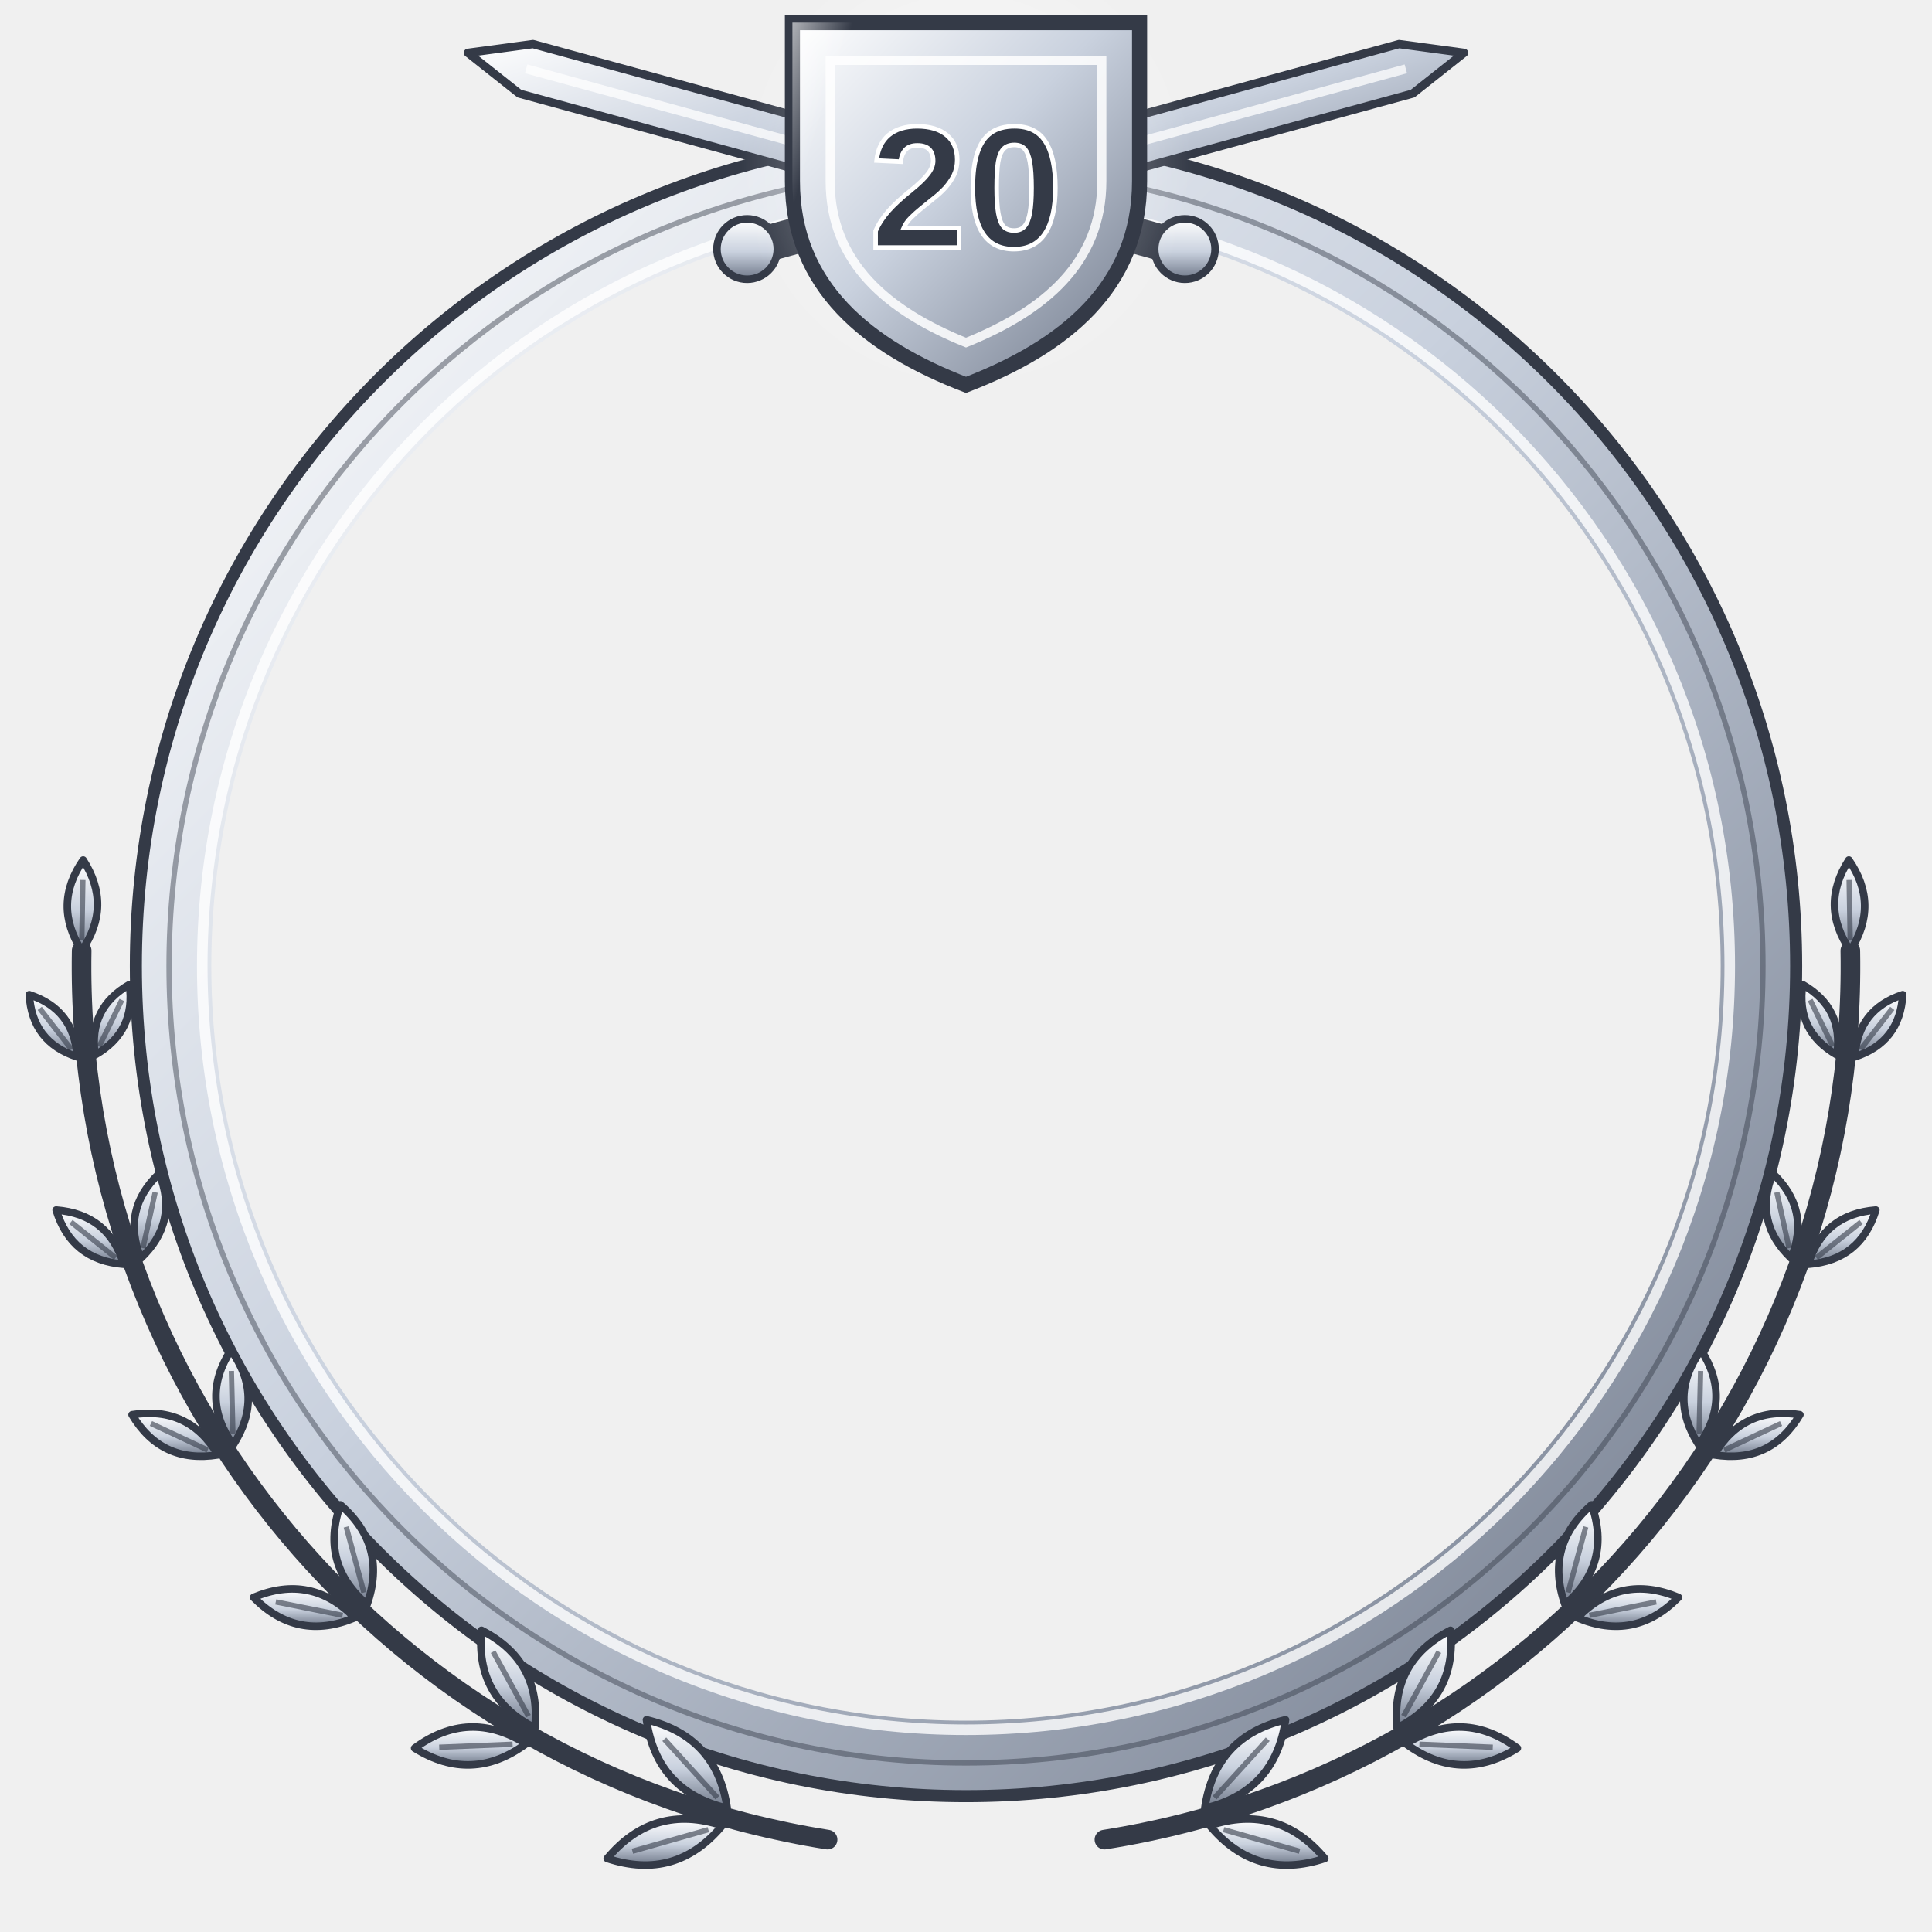
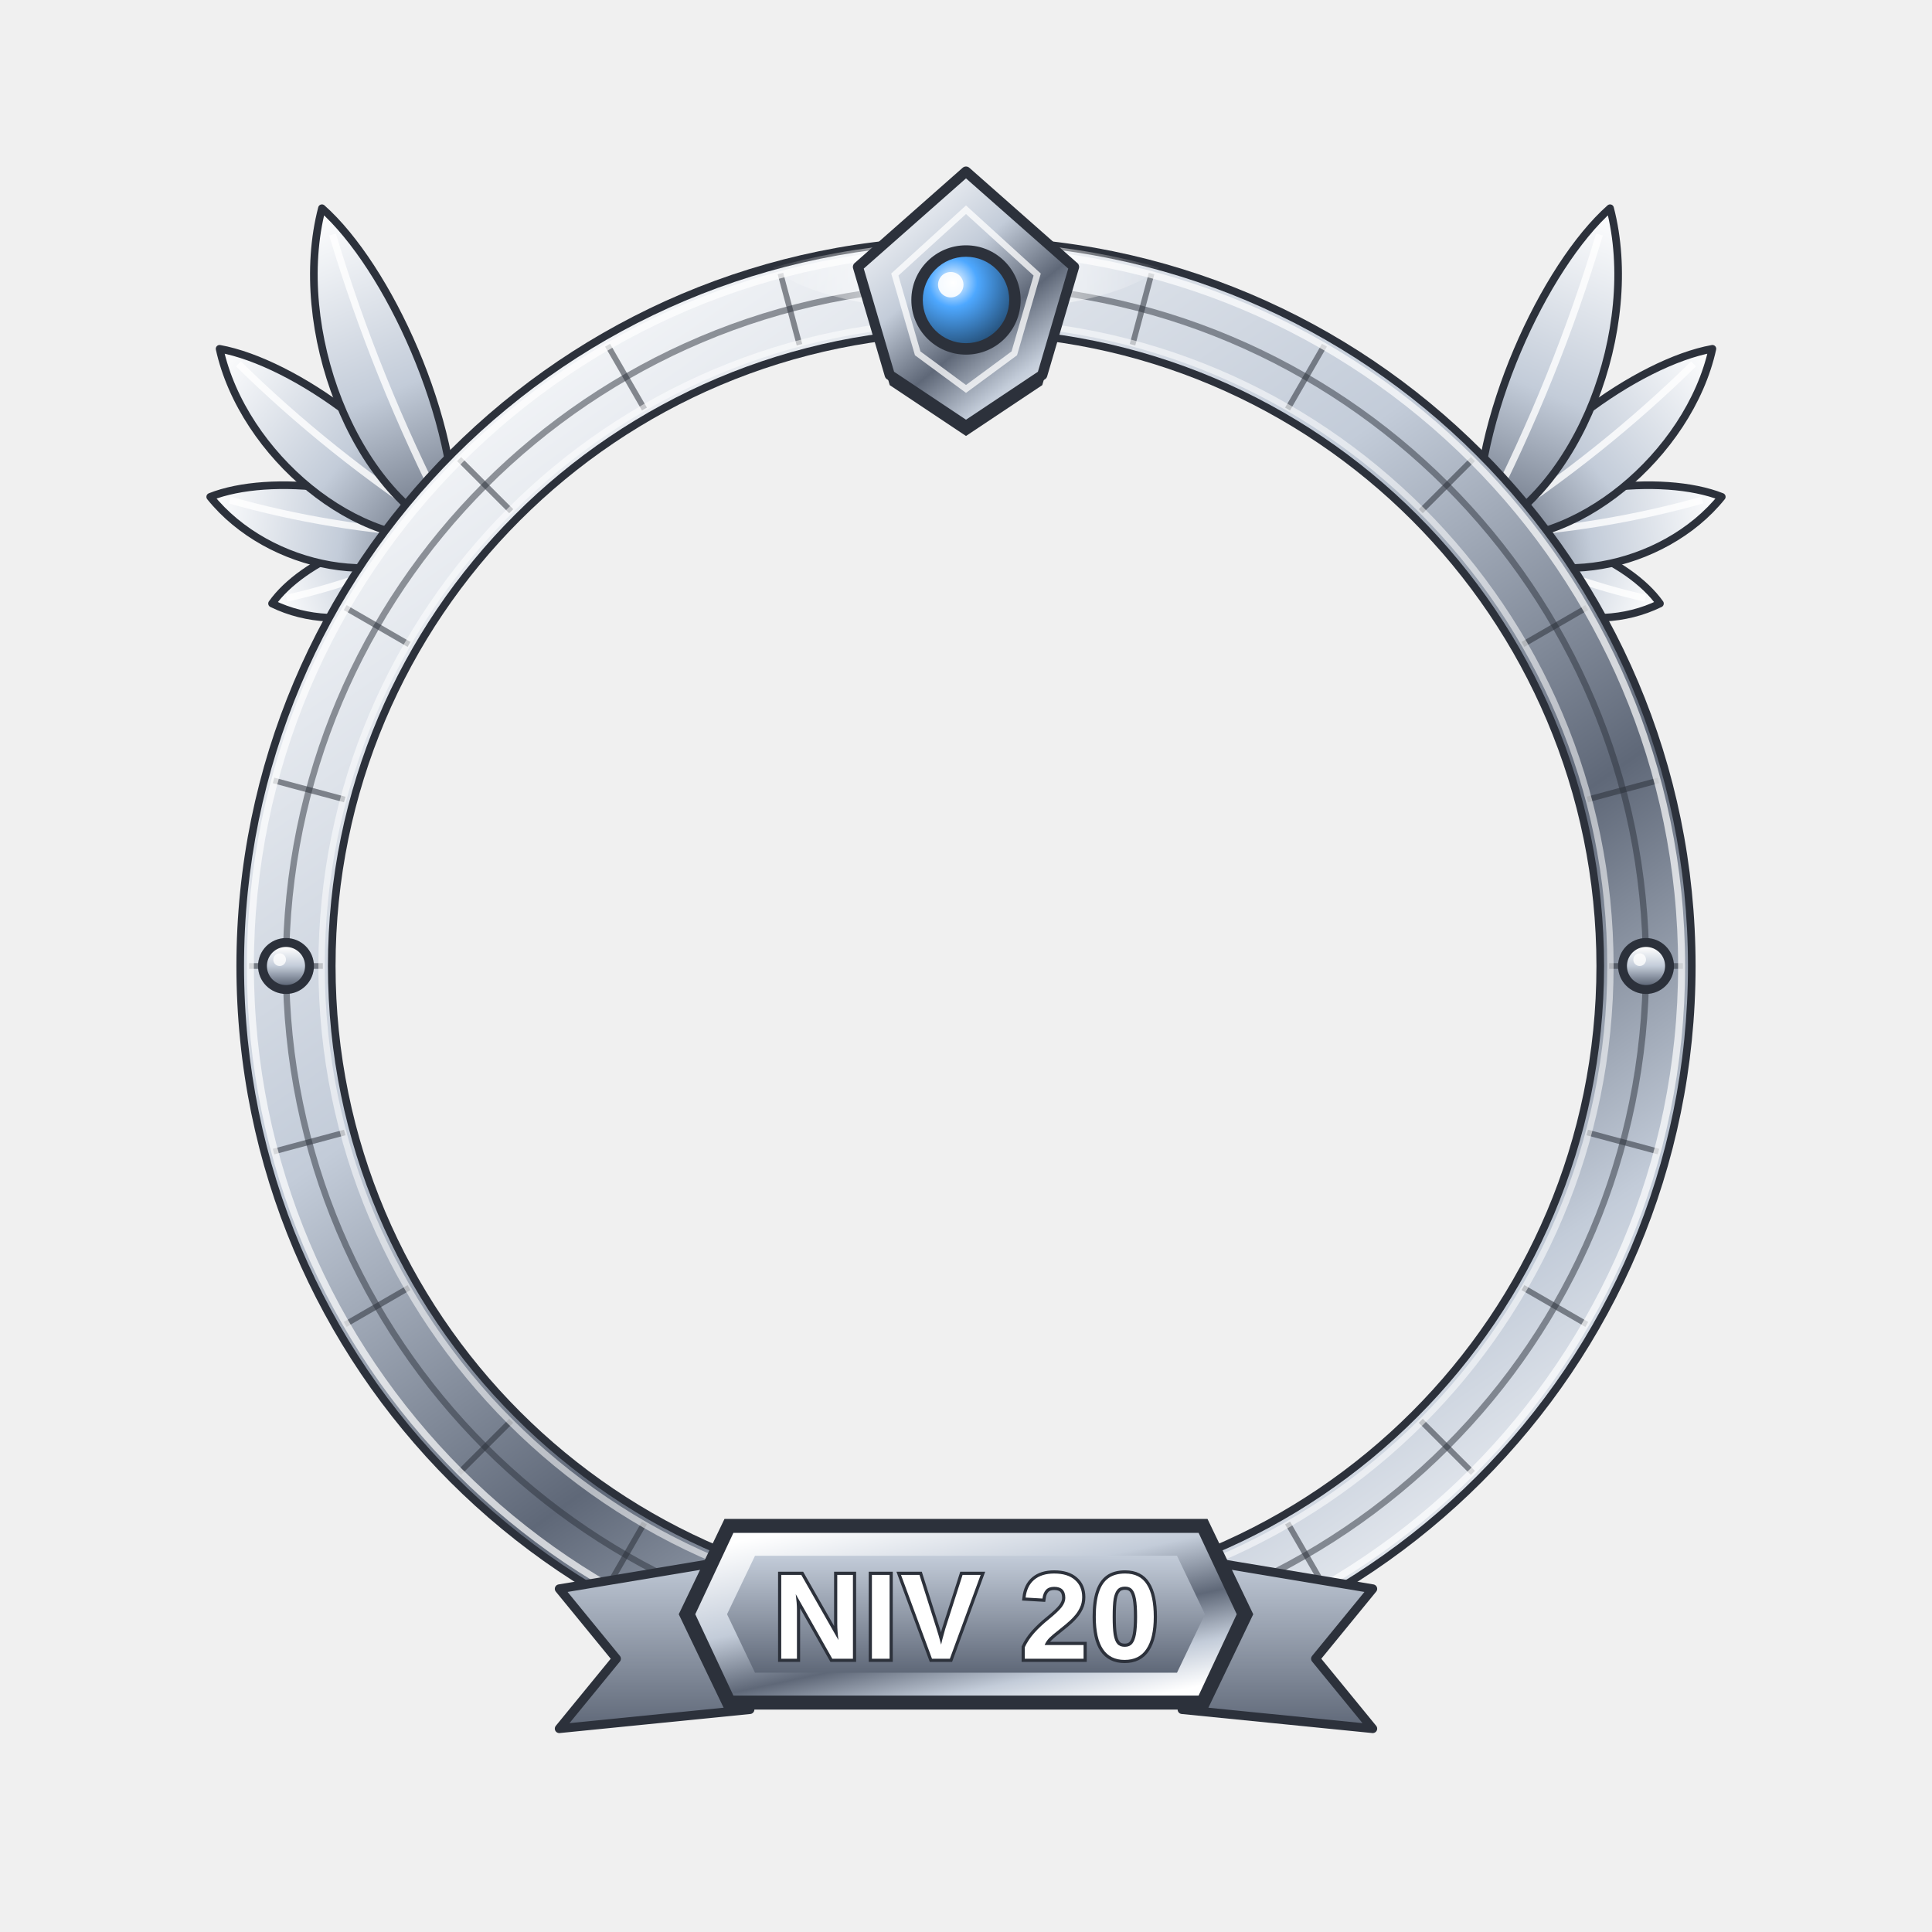
- <svg xmlns="http://www.w3.org/2000/svg" viewBox="0 0 128 128">
+ <svg xmlns="http://www.w3.org/2000/svg" viewBox="-12 -12 152 152">
  <defs>
-     <linearGradient id="niv20-m" x1="0" y1="0" x2="1" y2="1">
+     <linearGradient id="niv20-m" x1=".15" y1="0" x2=".85" y2="1">
      <stop offset="0" stop-color="#ffffff" />
-       <stop offset=".45" stop-color="#c9d1de" />
-       <stop offset="1" stop-color="#6f7889" />
+       <stop offset=".38" stop-color="#c3ccd9" />
+       <stop offset=".62" stop-color="#5f6878" />
+       <stop offset=".82" stop-color="#c3ccd9" />
+       <stop offset="1" stop-color="#ffffff" />
    </linearGradient>
-     <linearGradient id="niv20-b" x1="0" y1="0" x2="0" y2="1">
+     <linearGradient id="niv20-v" x1="0" y1="0" x2="0" y2="1">
      <stop offset="0" stop-color="#ffffff" />
-       <stop offset=".55" stop-color="#c9d1de" />
-       <stop offset="1" stop-color="#6f7889" />
+       <stop offset=".5" stop-color="#c3ccd9" />
+       <stop offset="1" stop-color="#5f6878" />
    </linearGradient>
-     <linearGradient id="niv20-g" x1="0" y1="0" x2="1" y2="0">
+     <linearGradient id="niv20-w" x1="0" y1="0" x2="1" y2="0">
+       <stop offset="0" stop-color="#5f6878" />
+       <stop offset=".45" stop-color="#c3ccd9" />
+       <stop offset="1" stop-color="#ffffff" />
+     </linearGradient>
+     <linearGradient id="niv20-pl" x1="0" y1="0" x2="0" y2="1">
+       <stop offset="0" stop-color="#c3ccd9" />
+       <stop offset="1" stop-color="#5f6878" />
+     </linearGradient>
+     <linearGradient id="niv20-s" x1="0" y1="0" x2="1" y2="0">
      <stop offset="0" stop-color="#fff" stop-opacity="0" />
-       <stop offset=".5" stop-color="#fff" stop-opacity=".9" />
+       <stop offset=".5" stop-color="#fff" stop-opacity=".95" />
      <stop offset="1" stop-color="#fff" stop-opacity="0" />
    </linearGradient>
-     <clipPath id="niv20-c">
-       <path d="M52.5 1.5h23v10.5c0 7-5 11-11.5 13.5-6.5-2.5-11.5-6.5-11.5-13.5Z" />
-     </clipPath>
+     <radialGradient id="niv20-g" cx=".35" cy=".3" r=".8">
+       <stop offset="0" stop-color="#fff" />
+       <stop offset=".35" stop-color="#4ea8ff" />
+       <stop offset="1" stop-color="#234c73" />
+     </radialGradient>
    <mask id="niv20-r">
-       <path d="M119 64A55 55 0 1 0 9 64A55 55 0 1 0 119 64ZM114 64A50 50 0 1 1 14 64A50 50 0 1 1 114 64Z" fill="#fff" fill-rule="evenodd" />
+       <path d="M121 64A57 57 0 1 0 7 64A57 57 0 1 0 121 64ZM114 64A50 50 0 1 1 14 64A50 50 0 1 1 114 64Z" fill="#fff" fill-rule="evenodd" />
    </mask>
-     <radialGradient id="niv20-h">
-       <stop offset="0" stop-color="#ffffff" stop-opacity=".7" />
-       <stop offset="1" stop-color="#ffffff" stop-opacity="0" />
-     </radialGradient>
  </defs>
-   <style>.tw{transform-box:fill-box;transform-origin:center;animation:tw 2.4s ease-in-out infinite alternate}@keyframes tw{from{opacity:.25;transform:scale(.55) rotate(-15deg)}to{opacity:1;transform:scale(1) rotate(15deg)}}.lu{animation:lu 4s ease-in-out infinite}@keyframes lu{0%,55%{transform:translateX(-32px)}100%{transform:translateX(32px)}}.rt{transform-origin:64px 64px;animation:rt 7s linear infinite}@keyframes rt{to{transform:rotate(360deg)}}@media (prefers-reduced-motion:reduce){*{animation:none!important}}</style>
-   <g class="">
-     <path d="M119 64A55 55 0 1 0 9 64A55 55 0 1 0 119 64ZM114 64A50 50 0 1 1 14 64A50 50 0 1 1 114 64Z" fill="url(#niv20-m)" fill-rule="evenodd" />
-     <circle cx="64" cy="64" r="55" fill="none" stroke="#343a47" stroke-width=".8" />
-     <circle cx="64" cy="64" r="50.6" fill="none" stroke="#ffffff" stroke-width=".7" opacity=".8" />
-     <circle cx="64" cy="64" r="52.8" fill="none" stroke="#343a47" stroke-width=".35" opacity=".45" />
-     <g mask="url(#niv20-r)">
-       <g class="rt">
-         <ellipse cx="64" cy="9" rx="13" ry="5" fill="url(#niv20-g)" />
-       </g>
-     </g>
-     <path d="M54.83 121.88A58.6 58.6 0 0 1 5.41 62.98" fill="none" stroke="#343a47" stroke-width="1.3" stroke-linecap="round" />
-     <path d="M47.85 120.95Q43.3 119.45 40.23 123.13Q44.78 124.64 47.85 120.95Z" fill="url(#niv20-b)" stroke="#343a47" stroke-width=".5" stroke-linejoin="round" />
-     <path d="M46.93 121.22L41.9 122.65" stroke="#343a47" stroke-width=".35" opacity=".6" />
-     <path d="M48.18 119.8Q47.5 115.06 42.83 113.94Q43.51 118.69 48.18 119.8Z" fill="url(#niv20-b)" stroke="#343a47" stroke-width=".5" stroke-linejoin="round" />
-     <path d="M47.53 119.1L44.01 115.23" stroke="#343a47" stroke-width=".35" opacity=".6" />
-     <path d="M34.85 115.53Q31.06 113.17 27.47 115.82Q31.26 118.18 34.85 115.53Z" fill="url(#niv20-b)" stroke="#343a47" stroke-width=".5" stroke-linejoin="round" />
-     <path d="M33.96 115.56L29.1 115.76" stroke="#343a47" stroke-width=".35" opacity=".6" />
-     <path d="M35.44 114.48Q35.87 110.04 31.9 108.01Q31.47 112.45 35.44 114.48Z" fill="url(#niv20-b)" stroke="#343a47" stroke-width=".5" stroke-linejoin="round" />
-     <path d="M35.01 113.7L32.67 109.43" stroke="#343a47" stroke-width=".35" opacity=".6" />
-     <path d="M23.5 107.18Q20.61 104.23 16.8 105.83Q19.69 108.78 23.5 107.18Z" fill="url(#niv20-b)" stroke="#343a47" stroke-width=".5" stroke-linejoin="round" />
-     <path d="M22.7 107.02L18.27 106.13" stroke="#343a47" stroke-width=".35" opacity=".6" />
-     <path d="M24.32 106.3Q25.68 102.4 22.55 99.7Q21.19 103.61 24.32 106.3Z" fill="url(#niv20-b)" stroke="#343a47" stroke-width=".5" stroke-linejoin="round" />
-     <path d="M24.11 105.51L22.94 101.16" stroke="#343a47" stroke-width=".35" opacity=".6" />
-     <path d="M14.44 96.39Q12.5 93.12 8.75 93.73Q10.69 96.99 14.44 96.39Z" fill="url(#niv20-b)" stroke="#343a47" stroke-width=".5" stroke-linejoin="round" />
-     <path d="M13.76 96.07L10 94.31" stroke="#343a47" stroke-width=".35" opacity=".6" />
-     <path d="M15.45 95.73Q17.51 92.54 15.3 89.45Q13.24 92.64 15.45 95.73Z" fill="url(#niv20-b)" stroke="#343a47" stroke-width=".5" stroke-linejoin="round" />
-     <path d="M15.43 94.98L15.33 90.83" stroke="#343a47" stroke-width=".35" opacity=".6" />
-     <path d="M8.2 83.76Q7.18 80.44 3.72 80.17Q4.74 83.49 8.2 83.76Z" fill="url(#niv20-b)" stroke="#343a47" stroke-width=".5" stroke-linejoin="round" />
-     <path d="M7.66 83.33L4.7 80.96" stroke="#343a47" stroke-width=".35" opacity=".6" />
-     <path d="M9.33 83.36Q11.84 80.97 10.55 77.75Q8.03 80.14 9.33 83.36Z" fill="url(#niv20-b)" stroke="#343a47" stroke-width=".5" stroke-linejoin="round" />
-     <path d="M9.47 82.69L10.28 78.99" stroke="#343a47" stroke-width=".35" opacity=".6" />
-     <path d="M5.11 70.02Q4.92 66.88 1.94 65.9Q2.12 69.04 5.11 70.02Z" fill="url(#niv20-b)" stroke="#343a47" stroke-width=".5" stroke-linejoin="round" />
-     <path d="M4.73 69.52L2.63 66.81" stroke="#343a47" stroke-width=".35" opacity=".6" />
-     <path d="M6.3 69.89Q9.02 68.33 8.57 65.23Q5.85 66.79 6.3 69.89Z" fill="url(#niv20-b)" stroke="#343a47" stroke-width=".5" stroke-linejoin="round" />
-     <path d="M6.57 69.33L8.07 66.25" stroke="#343a47" stroke-width=".35" opacity=".6" />
-     <path d="M5.41 62.98Q7.46 60.01 5.51 56.98Q3.46 59.94 5.41 62.98Z" fill="url(#niv20-b)" stroke="#343a47" stroke-width=".5" stroke-linejoin="round" />
-     <path d="M5.42 62.26L5.49 58.3" stroke="#343a47" stroke-width=".35" opacity=".6" />
-     <path d="M73.17 121.88A58.6 58.6 0 0 0 122.59 62.98" fill="none" stroke="#343a47" stroke-width="1.3" stroke-linecap="round" />
-     <path d="M80.15 120.95Q83.22 124.64 87.77 123.13Q84.7 119.45 80.15 120.95Z" fill="url(#niv20-b)" stroke="#343a47" stroke-width=".5" stroke-linejoin="round" />
-     <path d="M81.07 121.22L86.1 122.65" stroke="#343a47" stroke-width=".35" opacity=".6" />
-     <path d="M79.82 119.8Q84.49 118.69 85.17 113.94Q80.5 115.06 79.82 119.8Z" fill="url(#niv20-b)" stroke="#343a47" stroke-width=".5" stroke-linejoin="round" />
-     <path d="M80.47 119.1L83.99 115.23" stroke="#343a47" stroke-width=".35" opacity=".6" />
-     <path d="M93.15 115.53Q96.74 118.18 100.53 115.82Q96.94 113.17 93.15 115.53Z" fill="url(#niv20-b)" stroke="#343a47" stroke-width=".5" stroke-linejoin="round" />
-     <path d="M94.04 115.56L98.9 115.76" stroke="#343a47" stroke-width=".35" opacity=".6" />
-     <path d="M92.56 114.48Q96.53 112.45 96.1 108.01Q92.13 110.04 92.56 114.48Z" fill="url(#niv20-b)" stroke="#343a47" stroke-width=".5" stroke-linejoin="round" />
-     <path d="M92.99 113.7L95.33 109.43" stroke="#343a47" stroke-width=".35" opacity=".6" />
-     <path d="M104.5 107.18Q108.31 108.78 111.2 105.83Q107.39 104.23 104.5 107.18Z" fill="url(#niv20-b)" stroke="#343a47" stroke-width=".5" stroke-linejoin="round" />
-     <path d="M105.3 107.02L109.73 106.13" stroke="#343a47" stroke-width=".35" opacity=".6" />
-     <path d="M103.68 106.3Q106.81 103.61 105.45 99.7Q102.32 102.4 103.68 106.3Z" fill="url(#niv20-b)" stroke="#343a47" stroke-width=".5" stroke-linejoin="round" />
-     <path d="M103.89 105.51L105.06 101.16" stroke="#343a47" stroke-width=".35" opacity=".6" />
-     <path d="M113.56 96.39Q117.31 96.99 119.25 93.73Q115.5 93.12 113.56 96.39Z" fill="url(#niv20-b)" stroke="#343a47" stroke-width=".5" stroke-linejoin="round" />
-     <path d="M114.24 96.07L118 94.31" stroke="#343a47" stroke-width=".35" opacity=".6" />
-     <path d="M112.55 95.73Q114.76 92.64 112.7 89.45Q110.49 92.54 112.55 95.73Z" fill="url(#niv20-b)" stroke="#343a47" stroke-width=".5" stroke-linejoin="round" />
-     <path d="M112.57 94.98L112.67 90.83" stroke="#343a47" stroke-width=".35" opacity=".6" />
-     <path d="M119.8 83.76Q123.26 83.49 124.28 80.17Q120.82 80.44 119.8 83.76Z" fill="url(#niv20-b)" stroke="#343a47" stroke-width=".5" stroke-linejoin="round" />
-     <path d="M120.34 83.33L123.3 80.96" stroke="#343a47" stroke-width=".35" opacity=".6" />
-     <path d="M118.67 83.36Q119.97 80.14 117.45 77.75Q116.16 80.97 118.67 83.36Z" fill="url(#niv20-b)" stroke="#343a47" stroke-width=".5" stroke-linejoin="round" />
-     <path d="M118.53 82.69L117.72 78.99" stroke="#343a47" stroke-width=".35" opacity=".6" />
-     <path d="M122.89 70.02Q125.88 69.04 126.06 65.9Q123.08 66.88 122.89 70.02Z" fill="url(#niv20-b)" stroke="#343a47" stroke-width=".5" stroke-linejoin="round" />
-     <path d="M123.27 69.52L125.37 66.81" stroke="#343a47" stroke-width=".35" opacity=".6" />
-     <path d="M121.7 69.89Q122.15 66.79 119.43 65.23Q118.98 68.33 121.7 69.89Z" fill="url(#niv20-b)" stroke="#343a47" stroke-width=".5" stroke-linejoin="round" />
-     <path d="M121.43 69.33L119.93 66.25" stroke="#343a47" stroke-width=".35" opacity=".6" />
-     <path d="M122.59 62.98Q124.54 59.94 122.49 56.98Q120.54 60.01 122.59 62.98Z" fill="url(#niv20-b)" stroke="#343a47" stroke-width=".5" stroke-linejoin="round" />
-     <path d="M122.58 62.26L122.51 58.3" stroke="#343a47" stroke-width=".35" opacity=".6" />
-     <polygon points="71.71,12.88 35.31,2.92 31,3.5 34.41,6.2 70.82,16.16" fill="url(#niv20-m)" stroke="#343a47" stroke-width=".55" stroke-linejoin="round" />
-     <line x1="70.3" y1="14.26" x2="34.86" y2="4.56" stroke="#fff" stroke-width=".6" opacity=".75" />
-     <line x1="78.5" y1="16.5" x2="71.27" y2="14.52" stroke="#343a47" stroke-width="2.4" stroke-linecap="round" />
-     <line x1="69.95" y1="19.34" x2="72.59" y2="9.7" stroke="url(#niv20-b)" stroke-width="2.4" stroke-linecap="round" />
-     <line x1="69.95" y1="19.34" x2="72.59" y2="9.7" stroke="#343a47" stroke-width=".4" stroke-linecap="round" opacity=".6" />
-     <circle cx="78.5" cy="16.5" r="2" fill="url(#niv20-b)" stroke="#343a47" stroke-width=".5" />
-     <polygon points="57.18,16.16 93.59,6.2 97,3.5 92.69,2.92 56.29,12.88" fill="url(#niv20-m)" stroke="#343a47" stroke-width=".55" stroke-linejoin="round" />
-     <line x1="57.7" y1="14.26" x2="93.14" y2="4.56" stroke="#fff" stroke-width=".6" opacity=".75" />
-     <line x1="49.5" y1="16.5" x2="56.73" y2="14.52" stroke="#343a47" stroke-width="2.4" stroke-linecap="round" />
-     <line x1="55.41" y1="9.7" x2="58.05" y2="19.34" stroke="url(#niv20-b)" stroke-width="2.4" stroke-linecap="round" />
-     <line x1="55.41" y1="9.7" x2="58.05" y2="19.34" stroke="#343a47" stroke-width=".4" stroke-linecap="round" opacity=".6" />
-     <circle cx="49.5" cy="16.5" r="2" fill="url(#niv20-b)" stroke="#343a47" stroke-width=".5" />
-     <circle cx="64" cy="11" r="15" fill="url(#niv20-h)" />
-     <path d="M52.5 1.5h23v10.5c0 7-5 11-11.5 13.5-6.5-2.5-11.5-6.5-11.5-13.5Z" fill="url(#niv20-m)" stroke="#343a47" stroke-width="1" />
-     <path d="M55 4h18v8c0 5.4-3.8 8.6-9 10.7-5.2-2.1-9-5.3-9-10.7Z" fill="none" stroke="#ffffff" stroke-width=".6" opacity=".85" />
-     <text x="64" y="16.4" text-anchor="middle" font-family="Arial Black,Arial,sans-serif" font-weight="900" font-size="11.5" fill="#343a47" stroke="#ffffff" stroke-width=".3">20</text>
-     <g clip-path="url(#niv20-c)">
-       <rect class="lu" x="45" y="0" width="12" height="30" fill="url(#niv20-g)" transform="skewX(-18)" />
+   <style>.tw{transform-box:fill-box;transform-origin:center;animation:tw 2.4s ease-in-out infinite alternate}@keyframes tw{from{opacity:.25;transform:scale(.55) rotate(-15deg)}to{opacity:1;transform:scale(1) rotate(15deg)}}.rt{transform-origin:64px 64px;animation:rt 6s linear infinite}@keyframes rt{to{transform:rotate(360deg)}}.gm{transform-box:fill-box;transform-origin:center;animation:gm 2.8s ease-in-out infinite alternate}@keyframes gm{from{opacity:.55}to{opacity:1}}@media (prefers-reduced-motion:reduce){*{animation:none!important}}</style>
+   <g transform="translate(23.78 30.25) rotate(-200)">
+     <path d="M0 0C3.37 -4.68 11.02 -4.45 15.3 0C11.93 2.34 4.59 2.9 0 0Z" fill="url(#niv20-w)" stroke="#2c313b" stroke-width=".6" stroke-linejoin="round" />
+     <path d="M0.92 0Q7.65 -0.84 14.08 0" fill="none" stroke="#ffffff" stroke-width=".55" opacity=".8" />
+   </g>
+   <g transform="translate(23.78 30.25) rotate(-170.67)">
+     <path d="M0 0C4.29 -5.16 14.04 -4.9 19.5 0C15.21 2.58 5.85 3.2 0 0Z" fill="url(#niv20-w)" stroke="#2c313b" stroke-width=".6" stroke-linejoin="round" />
+     <path d="M1.17 0Q9.75 -0.93 17.94 0" fill="none" stroke="#ffffff" stroke-width=".55" opacity=".8" />
+   </g>
+   <g transform="translate(23.78 30.25) rotate(-141.33)">
+     <path d="M0 0C5.21 -5.64 17.06 -5.36 23.7 0C18.49 2.82 7.11 3.5 0 0Z" fill="url(#niv20-w)" stroke="#2c313b" stroke-width=".6" stroke-linejoin="round" />
+     <path d="M1.42 0Q11.85 -1.02 21.8 0" fill="none" stroke="#ffffff" stroke-width=".55" opacity=".8" />
+   </g>
+   <g transform="translate(23.78 30.25) rotate(-112)">
+     <path d="M0 0C6.14 -6.12 20.09 -5.81 27.9 0C21.76 3.06 8.37 3.79 0 0Z" fill="url(#niv20-w)" stroke="#2c313b" stroke-width=".6" stroke-linejoin="round" />
+     <path d="M1.67 0Q13.95 -1.1 25.67 0" fill="none" stroke="#ffffff" stroke-width=".55" opacity=".8" />
+   </g>
+   <g transform="translate(104.22 30.25) rotate(20)">
+     <path d="M0 0C3.37 4.68 11.02 4.45 15.3 0C11.93 -2.34 4.59 -2.9 0 0Z" fill="url(#niv20-w)" stroke="#2c313b" stroke-width=".6" stroke-linejoin="round" />
+     <path d="M0.92 0Q7.65 0.84 14.08 0" fill="none" stroke="#ffffff" stroke-width=".55" opacity=".8" />
+   </g>
+   <g transform="translate(104.22 30.25) rotate(-9.33)">
+     <path d="M0 0C4.29 5.16 14.04 4.9 19.5 0C15.21 -2.58 5.85 -3.2 0 0Z" fill="url(#niv20-w)" stroke="#2c313b" stroke-width=".6" stroke-linejoin="round" />
+     <path d="M1.17 0Q9.75 0.93 17.94 0" fill="none" stroke="#ffffff" stroke-width=".55" opacity=".8" />
+   </g>
+   <g transform="translate(104.22 30.25) rotate(-38.67)">
+     <path d="M0 0C5.21 5.64 17.06 5.36 23.7 0C18.49 -2.82 7.11 -3.5 0 0Z" fill="url(#niv20-w)" stroke="#2c313b" stroke-width=".6" stroke-linejoin="round" />
+     <path d="M1.42 0Q11.85 1.02 21.8 0" fill="none" stroke="#ffffff" stroke-width=".55" opacity=".8" />
+   </g>
+   <g transform="translate(104.22 30.25) rotate(-68)">
+     <path d="M0 0C6.14 6.12 20.09 5.81 27.9 0C21.76 -3.06 8.37 -3.79 0 0Z" fill="url(#niv20-w)" stroke="#2c313b" stroke-width=".6" stroke-linejoin="round" />
+     <path d="M1.67 0Q13.95 1.1 25.67 0" fill="none" stroke="#ffffff" stroke-width=".55" opacity=".8" />
+   </g>
+   <path d="M121.4 64A57.4 57.4 0 1 0 6.6 64A57.4 57.4 0 1 0 121.4 64ZM113.6 64A49.6 49.6 0 1 1 14.4 64A49.6 49.6 0 1 1 113.6 64Z" fill="#2c313b" fill-rule="evenodd" />
+   <path d="M120.8 64A56.8 56.8 0 1 0 7.2 64A56.8 56.8 0 1 0 120.8 64ZM114.2 64A50.2 50.2 0 1 1 13.8 64A50.2 50.2 0 1 1 114.2 64Z" fill="url(#niv20-m)" fill-rule="evenodd" />
+   <circle cx="64" cy="64" r="53.5" fill="none" stroke="#2c313b" stroke-width=".5" opacity=".5" />
+   <line x1="114.6" y1="64" x2="120.4" y2="64" stroke="#2c313b" stroke-width=".45" opacity=".55" />
+   <line x1="112.88" y1="77.1" x2="118.48" y2="78.6" stroke="#2c313b" stroke-width=".45" opacity=".55" />
+   <line x1="107.82" y1="89.3" x2="112.84" y2="92.2" stroke="#2c313b" stroke-width=".45" opacity=".55" />
+   <line x1="99.78" y1="99.78" x2="103.88" y2="103.88" stroke="#2c313b" stroke-width=".45" opacity=".55" />
+   <line x1="89.3" y1="107.82" x2="92.2" y2="112.84" stroke="#2c313b" stroke-width=".45" opacity=".55" />
+   <line x1="77.1" y1="112.88" x2="78.6" y2="118.48" stroke="#2c313b" stroke-width=".45" opacity=".55" />
+   <line x1="50.9" y1="112.88" x2="49.4" y2="118.48" stroke="#2c313b" stroke-width=".45" opacity=".55" />
+   <line x1="38.7" y1="107.82" x2="35.8" y2="112.84" stroke="#2c313b" stroke-width=".45" opacity=".55" />
+   <line x1="28.22" y1="99.78" x2="24.12" y2="103.88" stroke="#2c313b" stroke-width=".45" opacity=".55" />
+   <line x1="20.18" y1="89.3" x2="15.16" y2="92.2" stroke="#2c313b" stroke-width=".45" opacity=".55" />
+   <line x1="15.12" y1="77.1" x2="9.52" y2="78.6" stroke="#2c313b" stroke-width=".45" opacity=".55" />
+   <line x1="13.4" y1="64" x2="7.6" y2="64" stroke="#2c313b" stroke-width=".45" opacity=".55" />
+   <line x1="15.12" y1="50.9" x2="9.52" y2="49.4" stroke="#2c313b" stroke-width=".45" opacity=".55" />
+   <line x1="20.18" y1="38.7" x2="15.16" y2="35.8" stroke="#2c313b" stroke-width=".45" opacity=".55" />
+   <line x1="28.22" y1="28.22" x2="24.12" y2="24.12" stroke="#2c313b" stroke-width=".45" opacity=".55" />
+   <line x1="38.7" y1="20.18" x2="35.8" y2="15.16" stroke="#2c313b" stroke-width=".45" opacity=".55" />
+   <line x1="50.9" y1="15.12" x2="49.4" y2="9.52" stroke="#2c313b" stroke-width=".45" opacity=".55" />
+   <line x1="77.1" y1="15.12" x2="78.6" y2="9.52" stroke="#2c313b" stroke-width=".45" opacity=".55" />
+   <line x1="89.3" y1="20.18" x2="92.2" y2="15.16" stroke="#2c313b" stroke-width=".45" opacity=".55" />
+   <line x1="99.78" y1="28.22" x2="103.88" y2="24.12" stroke="#2c313b" stroke-width=".45" opacity=".55" />
+   <line x1="107.82" y1="38.7" x2="112.84" y2="35.8" stroke="#2c313b" stroke-width=".45" opacity=".55" />
+   <line x1="112.88" y1="50.9" x2="118.48" y2="49.4" stroke="#2c313b" stroke-width=".45" opacity=".55" />
+   <circle cx="64" cy="64" r="56.3" fill="none" stroke="#ffffff" stroke-width=".55" opacity=".7" />
+   <circle cx="64" cy="64" r="50.7" fill="none" stroke="#ffffff" stroke-width=".5" opacity=".55" />
+   <g mask="url(#niv20-r)">
+     <g class="rt">
+       <ellipse cx="64" cy="7.5" rx="16" ry="5" fill="url(#niv20-s)" />
    </g>
  </g>
+   <circle cx="117.5" cy="64" r="2.2" fill="#2c313b" />
+   <circle cx="117.5" cy="64" r="1.5" fill="url(#niv20-v)" />
+   <circle cx="117" cy="63.5" r=".5" fill="#fff" opacity=".8" />
+   <circle cx="10.5" cy="64" r="2.2" fill="#2c313b" />
+   <circle cx="10.5" cy="64" r="1.5" fill="url(#niv20-v)" />
+   <circle cx="10" cy="63.5" r=".5" fill="#fff" opacity=".8" />
+   <path d="M64 1.5 72.5 9 70 17.5 64 21.5 58 17.5 55.5 9Z" fill="#2c313b" transform="translate(0 .8)" />
+   <path d="M64 1.5 72.5 9 70 17.5 64 21.5 58 17.5 55.5 9Z" fill="url(#niv20-m)" stroke="#2c313b" stroke-width=".8" stroke-linejoin="round" />
+   <path d="M64 4.5 69.6 9.6 67.8 15.8 64 18.6 60.2 15.8 58.4 9.6Z" fill="none" stroke="#ffffff" stroke-width=".5" opacity=".75" />
+   <circle cx="64" cy="11.6" r="4.3" fill="#2c313b" />
+   <circle class="gm" cx="64" cy="11.6" r="3.4" fill="url(#niv20-g)" />
+   <circle cx="62.8" cy="10.4" r="1" fill="#fff" opacity=".9" />
+   <path d="M47 110.5 L32 113 L36.5 118.5 L32 124 L47 122.5Z" fill="url(#niv20-pl)" stroke="#2c313b" stroke-width=".7" stroke-linejoin="round" />
+   <path d="M47 110.5 L44.5 113 L47 116Z" fill="#2c313b" opacity=".6" />
+   <path d="M81 110.5 L96 113 L91.5 118.5 L96 124 L81 122.5Z" fill="url(#niv20-pl)" stroke="#2c313b" stroke-width=".7" stroke-linejoin="round" />
+   <path d="M81 110.5 L83.5 113 L81 116Z" fill="#2c313b" opacity=".6" />
+   <path d="M45 107.5h38l3.6 7.5-3.6 7.5H45l-3.6-7.5Z" fill="#2c313b" />
+   <path d="M45.7 108.6h36.6l3 6.4-3 6.4H45.7l-3-6.4Z" fill="url(#niv20-m)" />
+   <path d="M47.4 110.4h33.2l2.2 4.6-2.2 4.6H47.4l-2.2-4.6Z" fill="url(#niv20-pl)" />
+   <text x="64" y="118.5" text-anchor="middle" font-family="Arial Black,Arial,sans-serif" font-weight="900" font-size="9.6" letter-spacing=".2" fill="#fff" stroke="#2c313b" stroke-width=".5" paint-order="stroke">NIV 20</text>
</svg>
